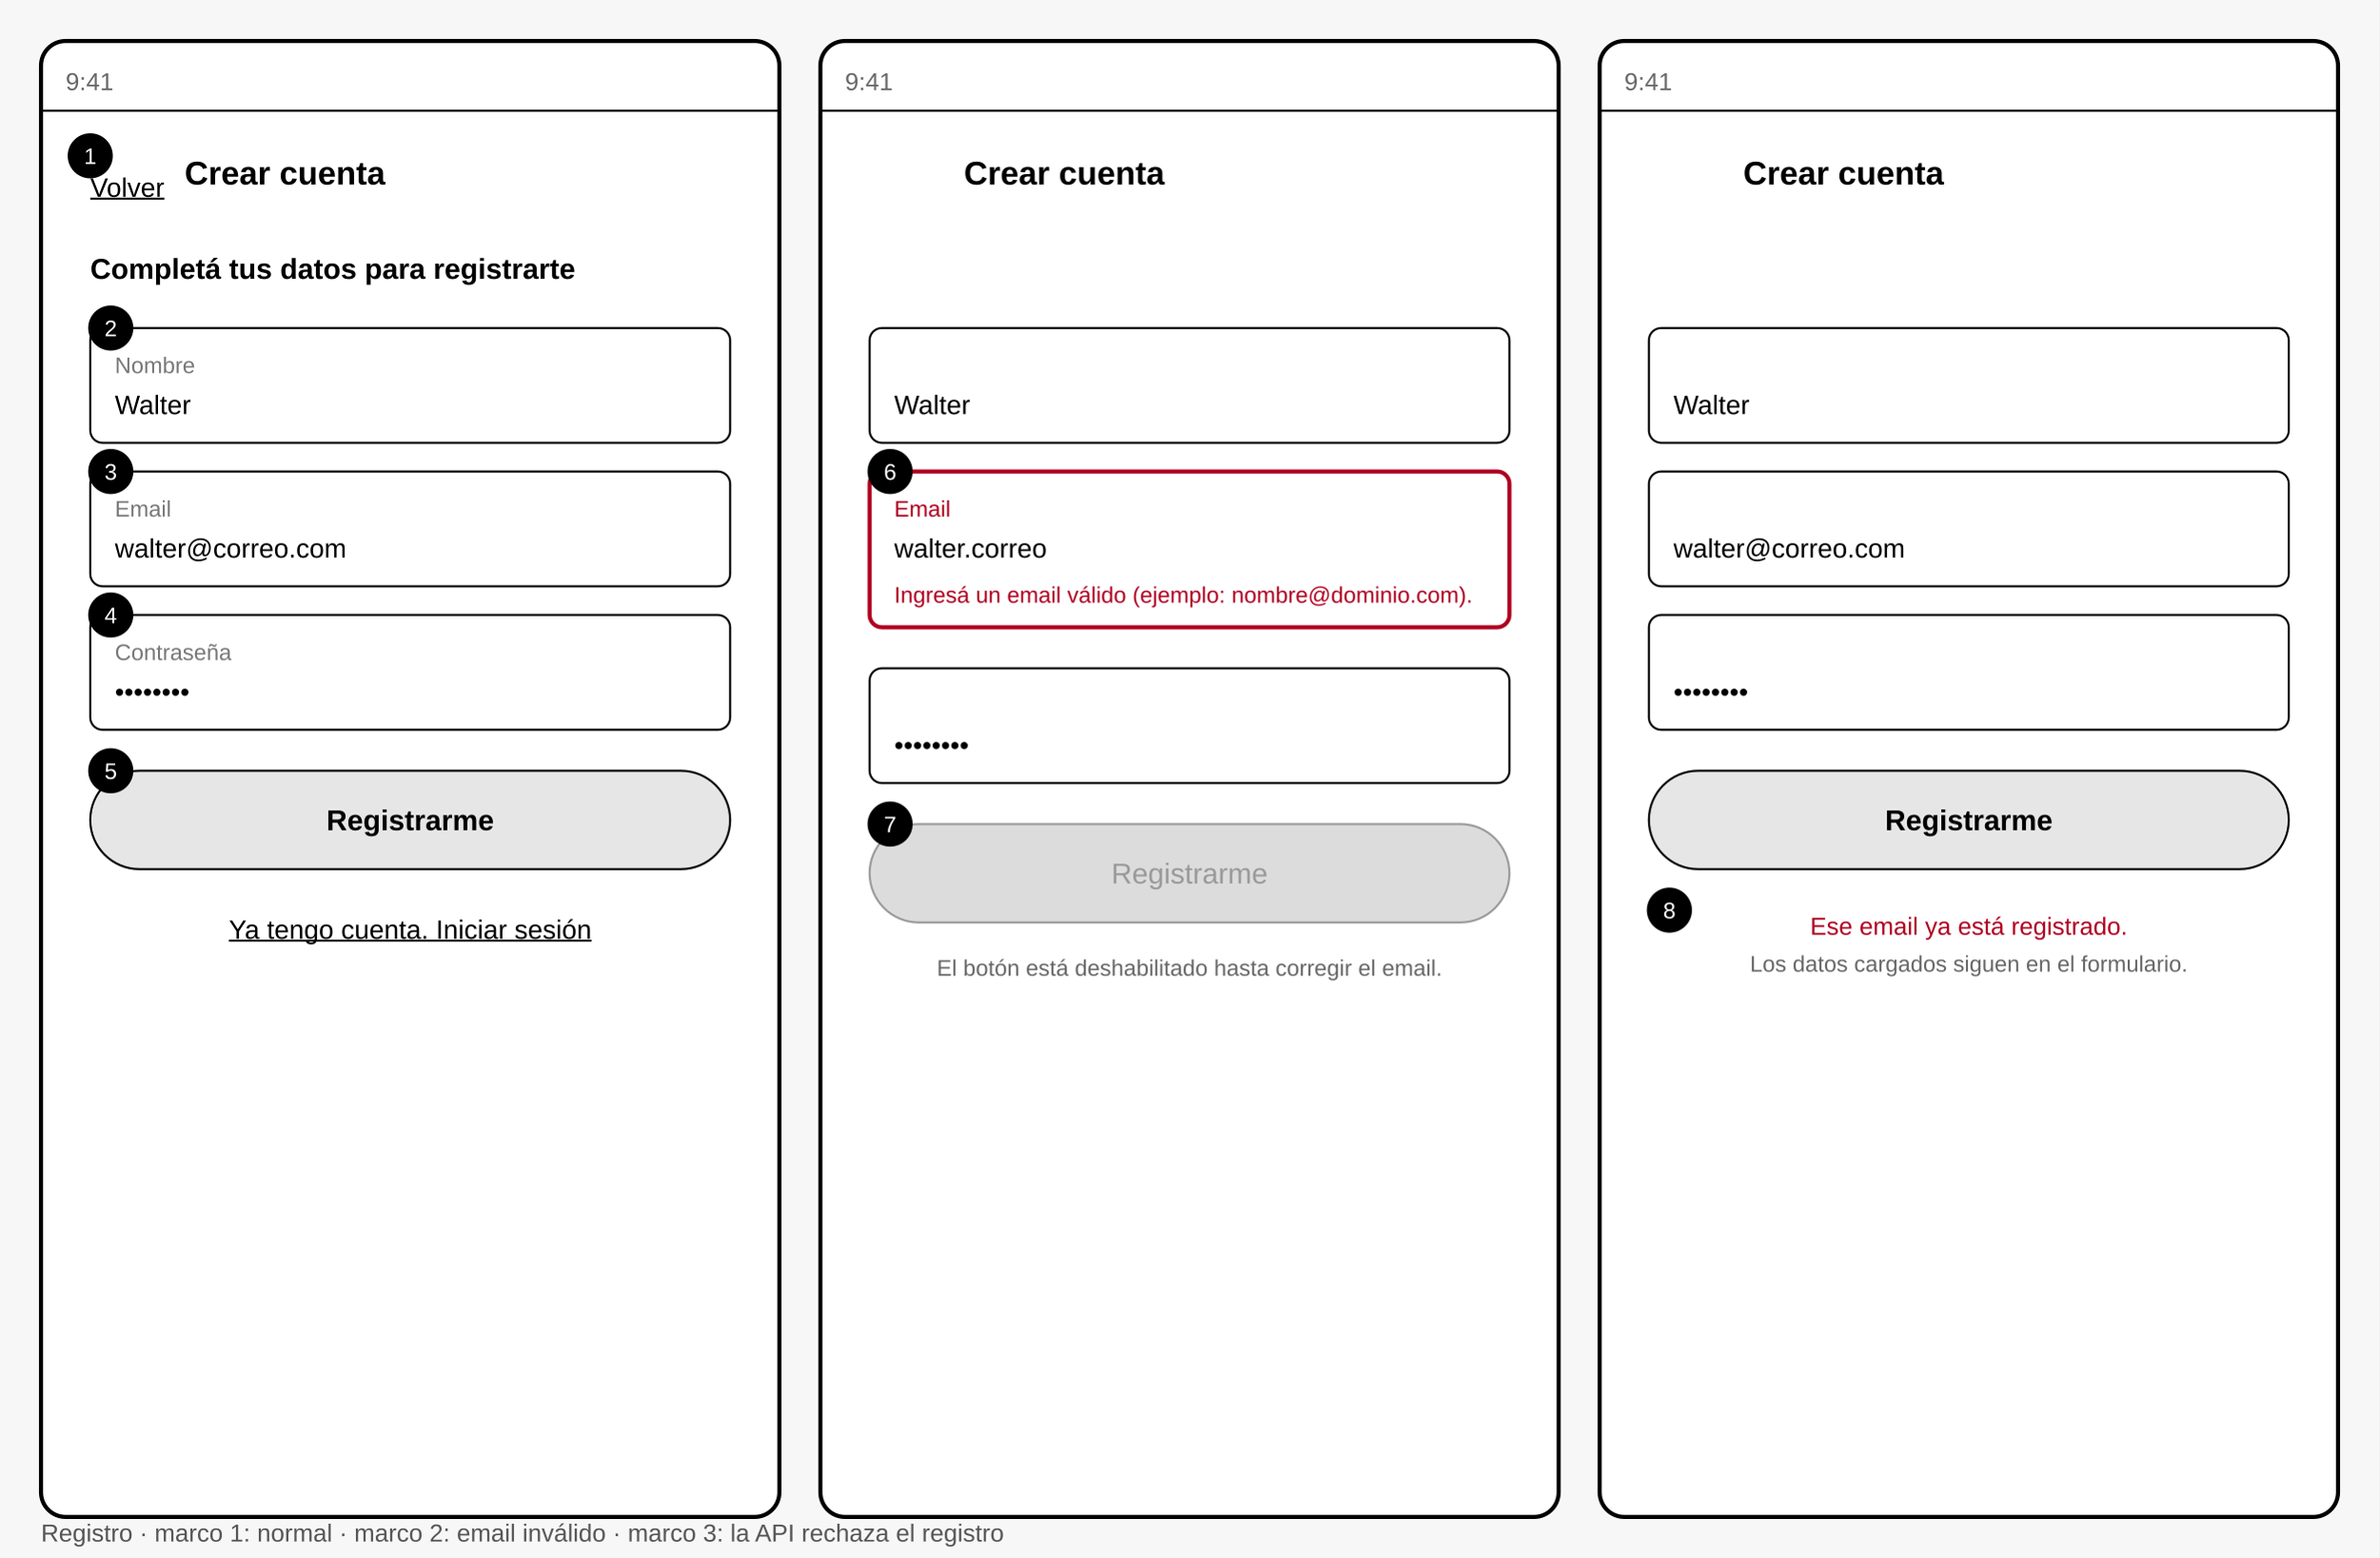
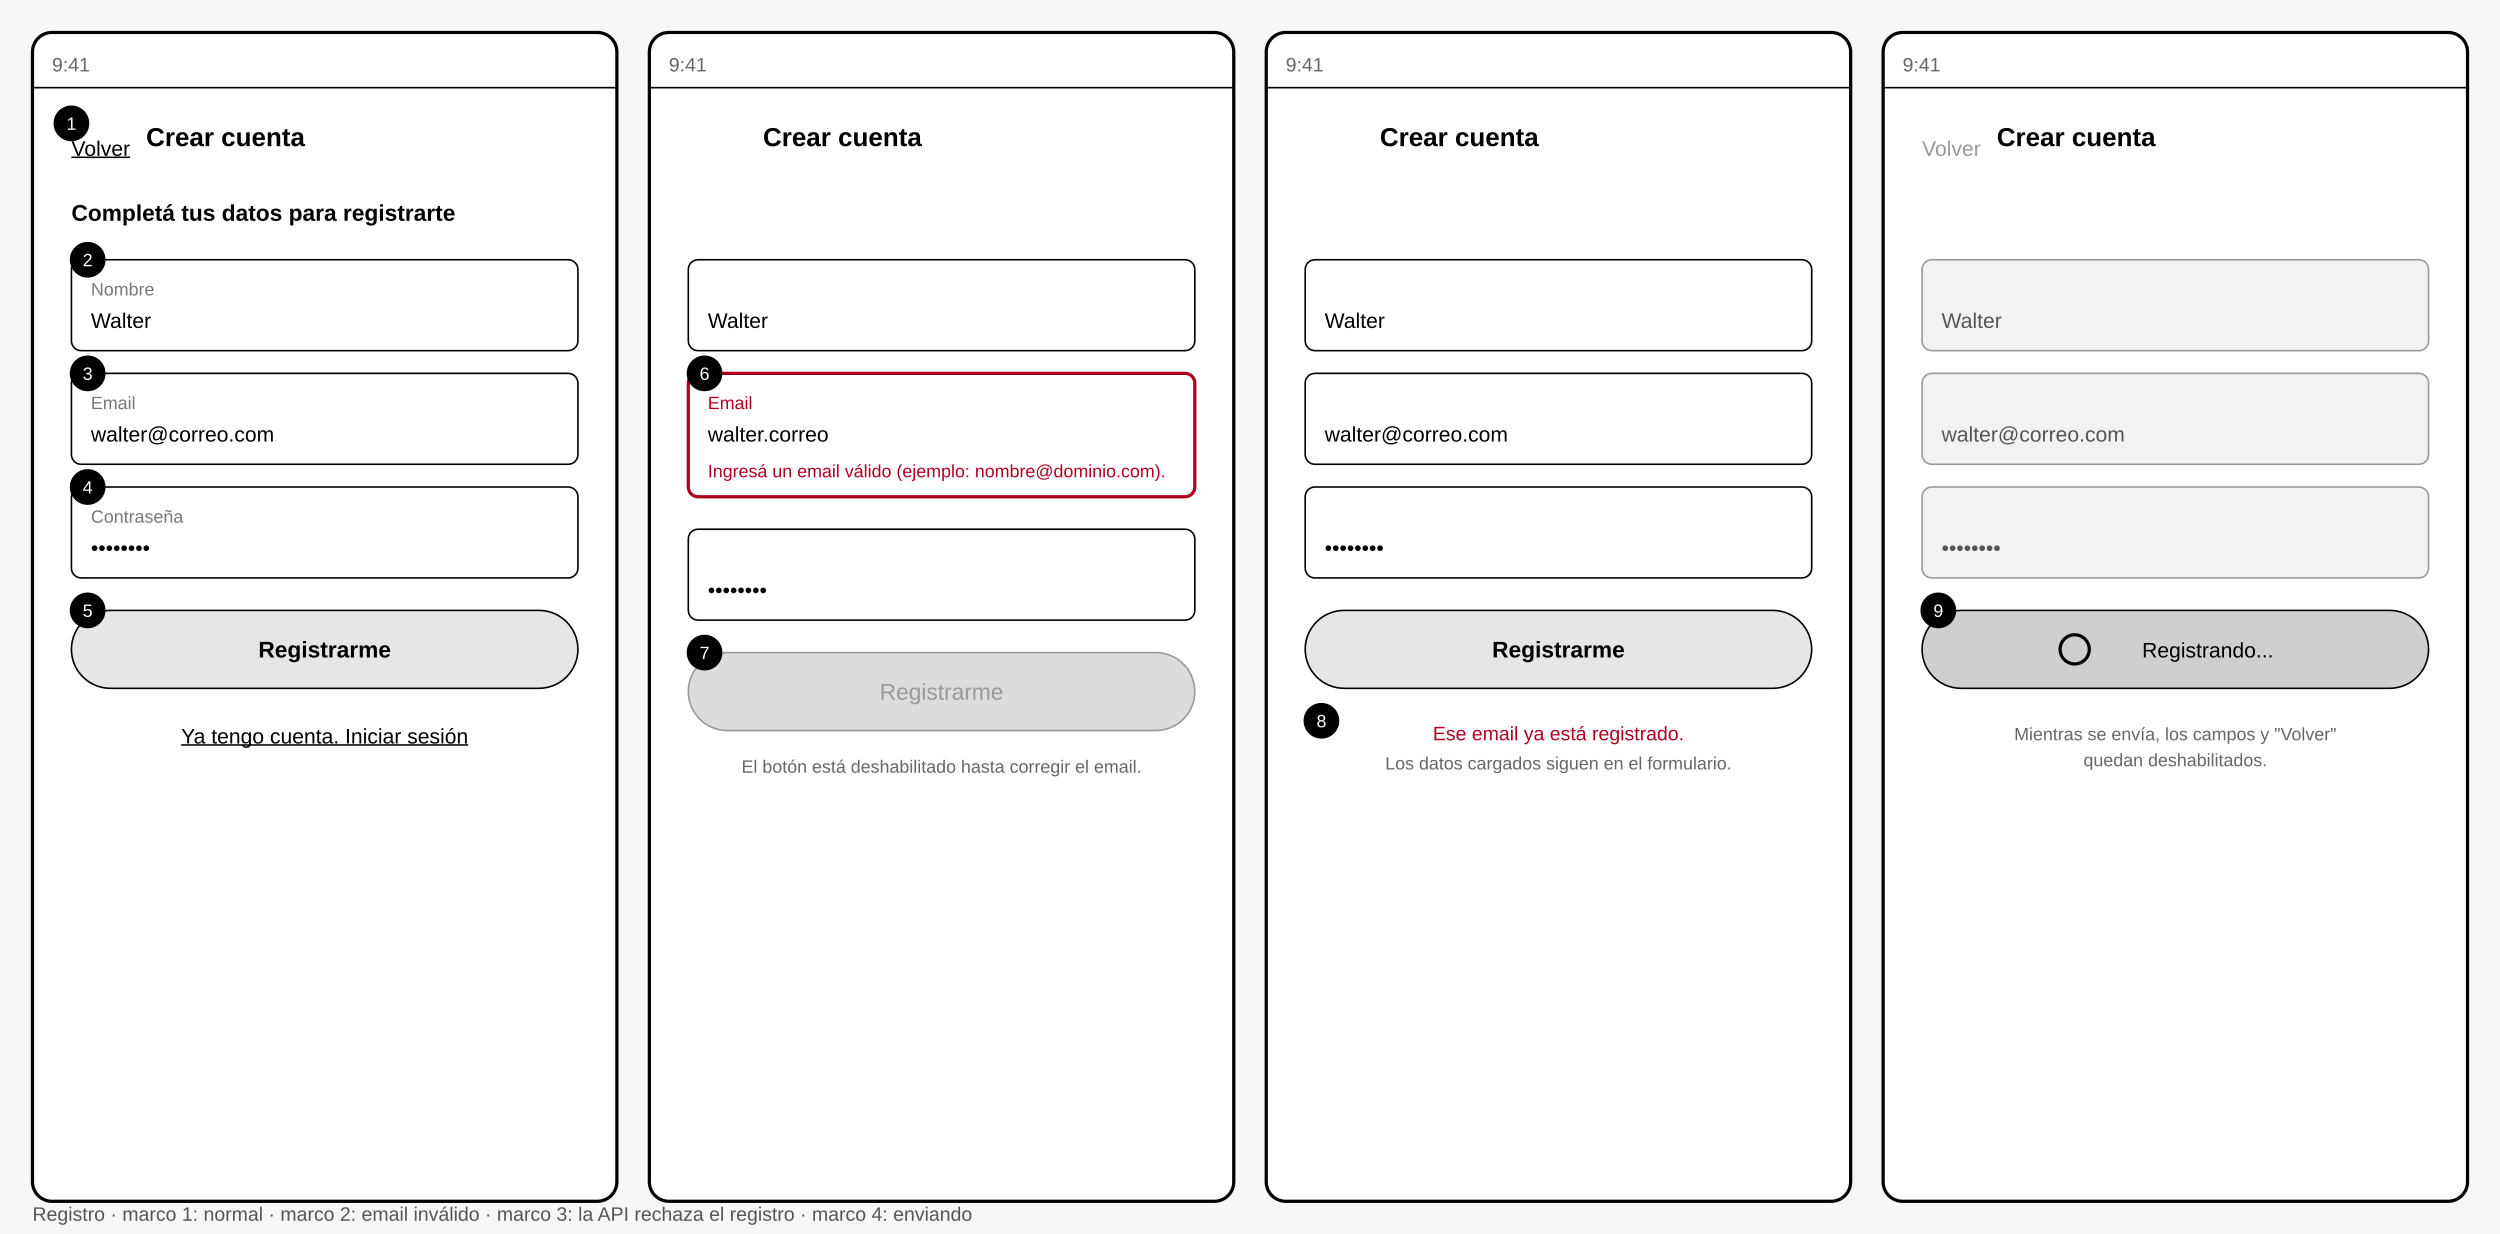
- <svg xmlns="http://www.w3.org/2000/svg" width="1160" height="760" viewBox="0 0 1160 760" font-family="Arial, Helvetica, sans-serif">
-   <rect width="1160" height="760" fill="#f7f7f7" />
+ <svg xmlns="http://www.w3.org/2000/svg" width="1540" height="760" viewBox="0 0 1540 760" font-family="Arial, Helvetica, sans-serif">
+   <rect width="1540" height="760" fill="#f7f7f7" />
  <g transform="translate(20,20)">
    <rect width="360" height="720" fill="#ffffff" stroke="#000000" stroke-width="2" rx="12" />
    <text x="12" y="24" font-size="12" fill="#666">9:41</text>
    <line x1="0" y1="34" x2="360" y2="34" stroke="#000" />
    <text x="70" y="70" font-size="16" font-weight="bold">Crear cuenta</text>
    <text x="24" y="76" font-size="13" text-decoration="underline">Volver</text>
    <circle cx="24" cy="56" r="11" fill="#000" />
    <text x="24" y="60" font-size="11" fill="#fff" text-anchor="middle">1</text>
    <text x="24" y="116" font-size="14" font-weight="bold">Completá tus datos para registrarte</text>
    <rect x="24" y="140" width="312" height="56" fill="none" stroke="#000" rx="6" />
    <text x="36" y="162" font-size="11" fill="#777">Nombre</text>
    <text x="36" y="182" font-size="13">Walter</text>
    <circle cx="34" cy="140" r="11" fill="#000" />
    <text x="34" y="144" font-size="11" fill="#fff" text-anchor="middle">2</text>
    <rect x="24" y="210" width="312" height="56" fill="none" stroke="#000" rx="6" />
    <text x="36" y="232" font-size="11" fill="#777">Email</text>
    <text x="36" y="252" font-size="13">walter@correo.com</text>
    <circle cx="34" cy="210" r="11" fill="#000" />
    <text x="34" y="214" font-size="11" fill="#fff" text-anchor="middle">3</text>
    <rect x="24" y="280" width="312" height="56" fill="none" stroke="#000" rx="6" />
    <text x="36" y="302" font-size="11" fill="#777">Contraseña</text>
    <text x="36" y="322" font-size="13">••••••••</text>
    <circle cx="34" cy="280" r="11" fill="#000" />
    <text x="34" y="284" font-size="11" fill="#fff" text-anchor="middle">4</text>
    <rect x="24" y="356" width="312" height="48" fill="#e6e6e6" stroke="#000" rx="24" />
    <text x="180" y="385" font-size="14" font-weight="bold" text-anchor="middle">Registrarme</text>
    <circle cx="34" cy="356" r="11" fill="#000" />
    <text x="34" y="360" font-size="11" fill="#fff" text-anchor="middle">5</text>
    <text x="180" y="438" font-size="13" text-anchor="middle" text-decoration="underline">Ya tengo cuenta. Iniciar sesión</text>
  </g>
  <g transform="translate(400,20)">
    <rect width="360" height="720" fill="#ffffff" stroke="#000000" stroke-width="2" rx="12" />
    <text x="12" y="24" font-size="12" fill="#666">9:41</text>
    <line x1="0" y1="34" x2="360" y2="34" stroke="#000" />
    <text x="70" y="70" font-size="16" font-weight="bold">Crear cuenta</text>
    <rect x="24" y="140" width="312" height="56" fill="none" stroke="#000" rx="6" />
    <text x="36" y="182" font-size="13">Walter</text>
    <rect x="24" y="210" width="312" height="76" fill="none" stroke="#b00020" stroke-width="2" rx="6" />
    <text x="36" y="232" font-size="11" fill="#b00020">Email</text>
    <text x="36" y="252" font-size="13">walter.correo</text>
    <text x="36" y="274" font-size="11" fill="#b00020">Ingresá un email válido (ejemplo: nombre@dominio.com).</text>
    <circle cx="34" cy="210" r="11" fill="#000" />
    <text x="34" y="214" font-size="11" fill="#fff" text-anchor="middle">6</text>
    <rect x="24" y="306" width="312" height="56" fill="none" stroke="#000" rx="6" />
    <text x="36" y="348" font-size="13">••••••••</text>
    <rect x="24" y="382" width="312" height="48" fill="#dcdcdc" stroke="#999" rx="24" />
    <text x="180" y="411" font-size="14" fill="#999" text-anchor="middle">Registrarme</text>
    <text x="180" y="456" font-size="11" fill="#666" text-anchor="middle">El botón está deshabilitado hasta corregir el email.</text>
    <circle cx="34" cy="382" r="11" fill="#000" />
    <text x="34" y="386" font-size="11" fill="#fff" text-anchor="middle">7</text>
  </g>
  <g transform="translate(780,20)">
    <rect width="360" height="720" fill="#ffffff" stroke="#000000" stroke-width="2" rx="12" />
    <text x="12" y="24" font-size="12" fill="#666">9:41</text>
    <line x1="0" y1="34" x2="360" y2="34" stroke="#000" />
    <text x="70" y="70" font-size="16" font-weight="bold">Crear cuenta</text>
    <rect x="24" y="140" width="312" height="56" fill="none" stroke="#000" rx="6" />
    <text x="36" y="182" font-size="13">Walter</text>
    <rect x="24" y="210" width="312" height="56" fill="none" stroke="#000" rx="6" />
    <text x="36" y="252" font-size="13">walter@correo.com</text>
    <rect x="24" y="280" width="312" height="56" fill="none" stroke="#000" rx="6" />
    <text x="36" y="322" font-size="13">••••••••</text>
    <rect x="24" y="356" width="312" height="48" fill="#e6e6e6" stroke="#000" rx="24" />
    <text x="180" y="385" font-size="14" font-weight="bold" text-anchor="middle">Registrarme</text>
    <text x="180" y="436" font-size="12" text-anchor="middle" fill="#b00020">Ese email ya está registrado.</text>
    <text x="180" y="454" font-size="11" text-anchor="middle" fill="#666">Los datos cargados siguen en el formulario.</text>
    <circle cx="34" cy="424" r="11" fill="#000" />
    <text x="34" y="428" font-size="11" fill="#fff" text-anchor="middle">8</text>
  </g>
-   <text x="20" y="752" font-size="12" fill="#555">Registro · marco 1: normal · marco 2: email inválido · marco 3: la API rechaza el registro</text>
+   <g transform="translate(1160,20)">
+     <rect width="360" height="720" fill="#ffffff" stroke="#000000" stroke-width="2" rx="12" />
+     <text x="12" y="24" font-size="12" fill="#666">9:41</text>
+     <line x1="0" y1="34" x2="360" y2="34" stroke="#000" />
+     <text x="70" y="70" font-size="16" font-weight="bold">Crear cuenta</text>
+     <text x="24" y="76" font-size="13" fill="#999">Volver</text>
+     <rect x="24" y="140" width="312" height="56" fill="#f2f2f2" stroke="#999" rx="6" />
+     <text x="36" y="182" font-size="13" fill="#555">Walter</text>
+     <rect x="24" y="210" width="312" height="56" fill="#f2f2f2" stroke="#999" rx="6" />
+     <text x="36" y="252" font-size="13" fill="#555">walter@correo.com</text>
+     <rect x="24" y="280" width="312" height="56" fill="#f2f2f2" stroke="#999" rx="6" />
+     <text x="36" y="322" font-size="13" fill="#555">••••••••</text>
+     <rect x="24" y="356" width="312" height="48" fill="#cfcfcf" stroke="#000" rx="24" />
+     <circle cx="118" cy="380" r="9" fill="none" stroke="#000" stroke-width="2" />
+     <text x="200" y="385" font-size="13" text-anchor="middle">Registrando...</text>
+     <circle cx="34" cy="356" r="11" fill="#000" />
+     <text x="34" y="360" font-size="11" fill="#fff" text-anchor="middle">9</text>
+     <text x="180" y="436" font-size="11" fill="#666" text-anchor="middle">Mientras se envía, los campos y "Volver"</text>
+     <text x="180" y="452" font-size="11" fill="#666" text-anchor="middle">quedan deshabilitados.</text>
+   </g>
+   <text x="20" y="752" font-size="12" fill="#555">Registro · marco 1: normal · marco 2: email inválido · marco 3: la API rechaza el registro · marco 4: enviando</text>
</svg>
